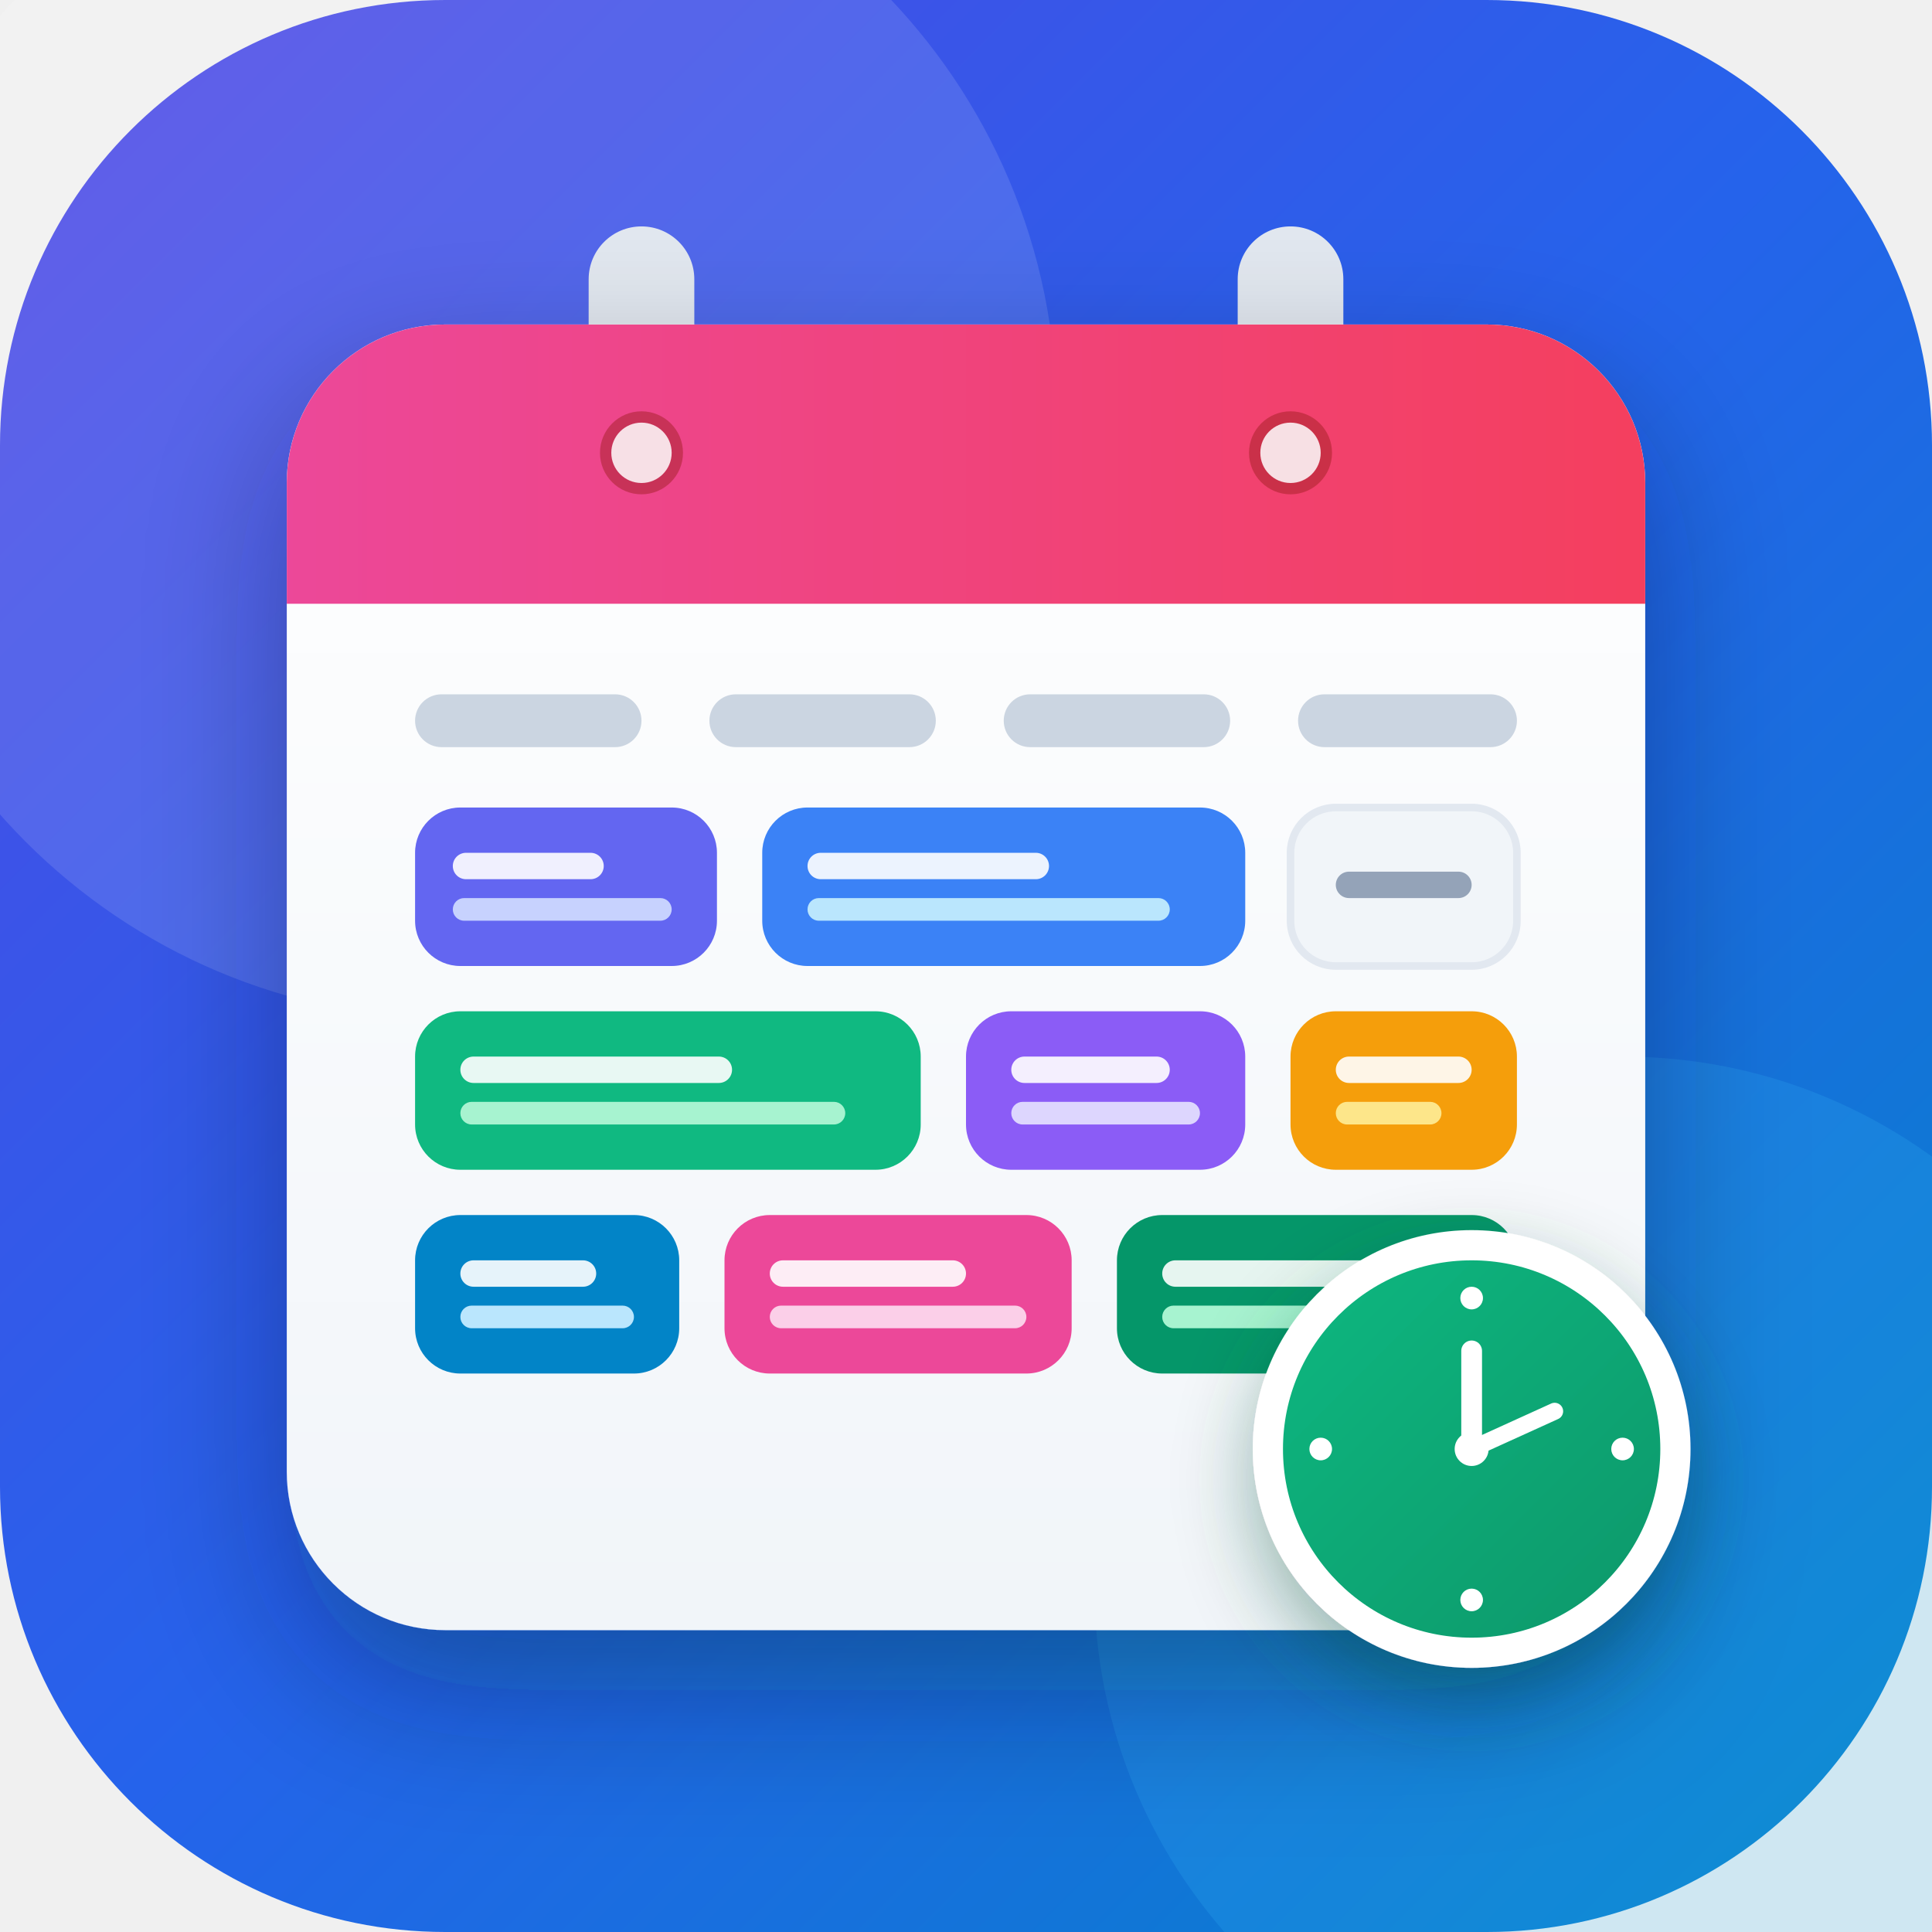
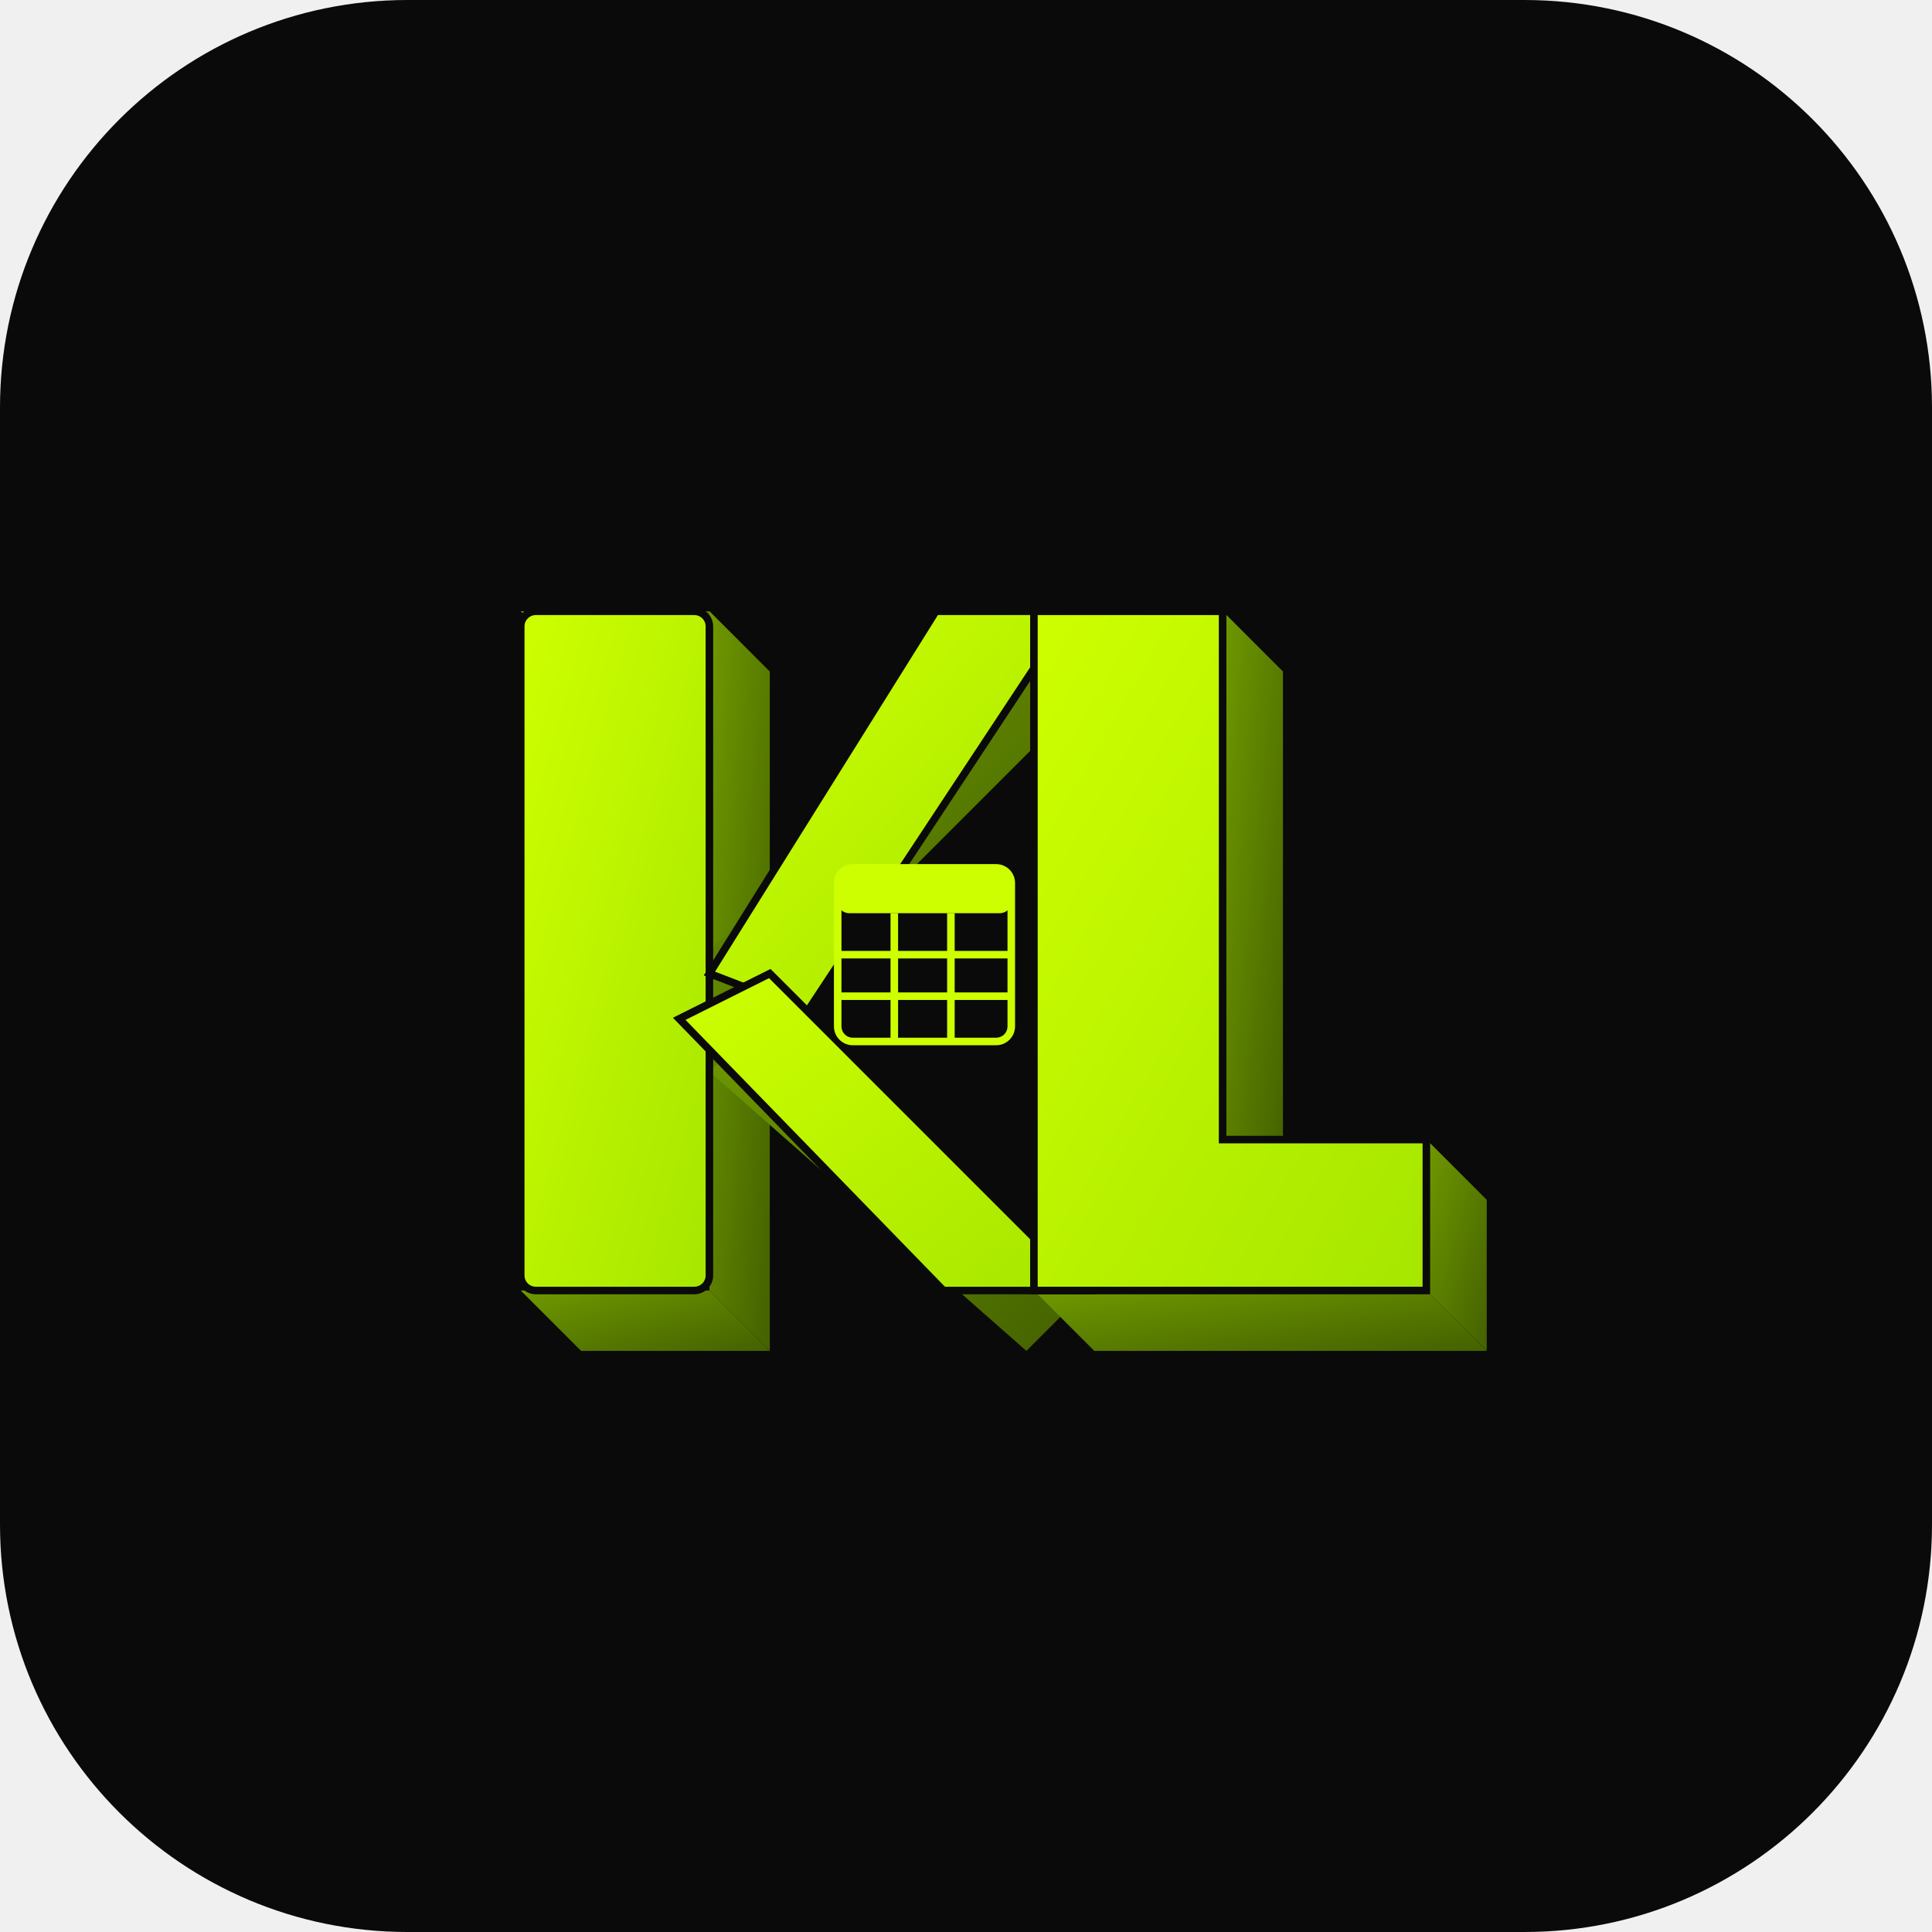
- <svg xmlns="http://www.w3.org/2000/svg" viewBox="0 0 512 512" width="512" height="512" fill="none">
+ <svg xmlns="http://www.w3.org/2000/svg" viewBox="0 0 512 512" width="512" height="512">
+   <rect width="512" height="512" rx="108" fill="#0A0A0A" />
  <defs>
-     <linearGradient id="timetableBg" x1="0%" y1="0%" x2="100%" y2="100%">
-       <stop offset="0%" stop-color="#4F46E5" />
-       <stop offset="50%" stop-color="#2563EB" />
-       <stop offset="100%" stop-color="#0284C7" />
+     <linearGradient id="neonFront" x1="0%" y1="0%" x2="100%" y2="100%">
+       <stop offset="0%" stop-color="#CEFF00" />
+       <stop offset="100%" stop-color="#A6E600" />
    </linearGradient>
-     <linearGradient id="boardGrad" x1="0%" y1="0%" x2="0%" y2="100%">
-       <stop offset="0%" stop-color="#FFFFFF" />
-       <stop offset="100%" stop-color="#F1F5F9" />
+     <linearGradient id="neonShadow" x1="0%" y1="0%" x2="100%" y2="100%">
+       <stop offset="0%" stop-color="#6F9900" />
+       <stop offset="100%" stop-color="#446100" />
    </linearGradient>
-     <linearGradient id="bannerGrad" x1="0%" y1="0%" x2="100%" y2="0%">
-       <stop offset="0%" stop-color="#EC4899" />
-       <stop offset="100%" stop-color="#F43F5E" />
-     </linearGradient>
-     <linearGradient id="clockGrad" x1="0%" y1="0%" x2="100%" y2="100%">
-       <stop offset="0%" stop-color="#10B981" />
-       <stop offset="100%" stop-color="#059669" />
-     </linearGradient>
-     <filter id="cardShadow" x="-10%" y="-10%" width="125%" height="125%" filterUnits="userSpaceOnUse">
-       <feDropShadow dx="0" dy="16" stdDeviation="20" flood-color="#0f172a" flood-opacity="0.35" />
-     </filter>
-     <filter id="badgeShadow" x="-20%" y="-20%" width="140%" height="140%" filterUnits="userSpaceOnUse">
-       <feDropShadow dx="0" dy="8" stdDeviation="10" flood-color="#064e3b" flood-opacity="0.4" />
-     </filter>
  </defs>
-   <rect width="512" height="512" rx="118" fill="url(#timetableBg)" />
-   <circle cx="120" cy="110" r="160" fill="#FFFFFF" opacity="0.12" />
-   <circle cx="430" cy="420" r="140" fill="#38BDF8" opacity="0.18" />
-   <rect x="156" y="60" width="28" height="54" rx="14" fill="#E2E8F0" />
-   <rect x="328" y="60" width="28" height="54" rx="14" fill="#E2E8F0" />
-   <rect x="76" y="86" width="360" height="346" rx="42" fill="url(#boardGrad)" filter="url(#cardShadow)" />
-   <path d="M76 128 C76 104.8 94.8 86 118 86 L394 86 C417.2 86 436 104.8 436 128 L436 160 L76 160 Z" fill="url(#bannerGrad)" />
-   <circle cx="170" cy="120" r="11" fill="#991B1B" opacity="0.45" />
-   <circle cx="170" cy="120" r="8" fill="#FFFFFF" opacity="0.85" />
-   <circle cx="342" cy="120" r="11" fill="#991B1B" opacity="0.45" />
-   <circle cx="342" cy="120" r="8" fill="#FFFFFF" opacity="0.85" />
-   <rect x="110" y="184" width="60" height="14" rx="7" fill="#CBD5E1" />
-   <rect x="188" y="184" width="60" height="14" rx="7" fill="#CBD5E1" />
-   <rect x="266" y="184" width="60" height="14" rx="7" fill="#CBD5E1" />
-   <rect x="344" y="184" width="58" height="14" rx="7" fill="#CBD5E1" />
-   <rect x="110" y="214" width="80" height="42" rx="12" fill="#6366F1" />
-   <rect x="120" y="226" width="40" height="7" rx="3.5" fill="#FFFFFF" opacity="0.9" />
-   <rect x="120" y="238" width="58" height="6" rx="3" fill="#C7D2FE" />
-   <rect x="202" y="214" width="128" height="42" rx="12" fill="#3B82F6" />
-   <rect x="214" y="226" width="64" height="7" rx="3.5" fill="#FFFFFF" opacity="0.9" />
-   <rect x="214" y="238" width="96" height="6" rx="3" fill="#BAE6FD" />
-   <rect x="342" y="214" width="60" height="42" rx="12" fill="#F1F5F9" stroke="#E2E8F0" stroke-width="2" />
-   <rect x="354" y="231" width="36" height="7" rx="3.5" fill="#94A3B8" />
-   <rect x="110" y="268" width="134" height="42" rx="12" fill="#10B981" />
-   <rect x="122" y="280" width="72" height="7" rx="3.5" fill="#FFFFFF" opacity="0.9" />
-   <rect x="122" y="292" width="102" height="6" rx="3" fill="#A7F3D0" />
-   <rect x="256" y="268" width="74" height="42" rx="12" fill="#8B5CF6" />
-   <rect x="268" y="280" width="42" height="7" rx="3.5" fill="#FFFFFF" opacity="0.9" />
-   <rect x="268" y="292" width="50" height="6" rx="3" fill="#DDD6FE" />
-   <rect x="342" y="268" width="60" height="42" rx="12" fill="#F59E0B" />
-   <rect x="354" y="280" width="36" height="7" rx="3.5" fill="#FFFFFF" opacity="0.9" />
-   <rect x="354" y="292" width="28" height="6" rx="3" fill="#FDE68A" />
-   <rect x="110" y="322" width="70" height="42" rx="12" fill="#0284C7" />
-   <rect x="122" y="334" width="36" height="7" rx="3.5" fill="#FFFFFF" opacity="0.9" />
-   <rect x="122" y="346" width="46" height="6" rx="3" fill="#BAE6FD" />
-   <rect x="192" y="322" width="92" height="42" rx="12" fill="#EC4899" />
-   <rect x="204" y="334" width="52" height="7" rx="3.5" fill="#FFFFFF" opacity="0.9" />
-   <rect x="204" y="346" width="68" height="6" rx="3" fill="#FBCFE8" />
-   <rect x="296" y="322" width="106" height="42" rx="12" fill="#059669" />
-   <rect x="308" y="334" width="58" height="7" rx="3.5" fill="#FFFFFF" opacity="0.9" />
-   <rect x="308" y="346" width="78" height="6" rx="3" fill="#A7F3D0" />
-   <g filter="url(#badgeShadow)">
-     <circle cx="390" cy="384" r="54" fill="url(#clockGrad)" stroke="#FFFFFF" stroke-width="8" />
-     <circle cx="390" cy="344" r="3" fill="#FFFFFF" />
-     <circle cx="430" cy="384" r="3" fill="#FFFFFF" />
-     <circle cx="390" cy="424" r="3" fill="#FFFFFF" />
-     <circle cx="350" cy="384" r="3" fill="#FFFFFF" />
-     <path d="M390 384 L390 358" stroke="#FFFFFF" stroke-width="5.5" stroke-linecap="round" />
-     <path d="M390 384 L412 374" stroke="#FFFFFF" stroke-width="4.5" stroke-linecap="round" />
-     <circle cx="390" cy="384" r="4.5" fill="#FFFFFF" />
+   <g fill="url(#neonShadow)">
+     <polygon points="138,162 188,162 204,178 154,178" />
+     <polygon points="188,162 188,342 204,358 204,178" />
+     <polygon points="138,342 188,342 204,358 154,358" />
+     <polygon points="188,252 278,162 294,178 204,268" />
+     <polygon points="204,268 288,342 272,358 188,284" />
+     <polygon points="274,162 324,162 340,178 290,178" />
+     <polygon points="324,162 324,302 340,318 340,178" />
+     <polygon points="324,302 378,302 394,318 340,318" />
+     <polygon points="274,342 378,342 394,358 290,358" />
+     <polygon points="378,302 378,342 394,358 394,318" />
+   </g>
+   <g fill="url(#neonFront)" stroke="#0A0A0A" stroke-width="2">
+     <rect x="138" y="162" width="50" height="180" rx="4" />
+     <polygon points="188,258 248,162 284,162 214,268" />
+     <polygon points="204,258 288,342 250,342 180,270" />
+     <polygon points="274,162 324,162 324,302 378,302 378,342 274,342" />
+   </g>
+   <g transform="translate(222, 230)">
+     <rect x="0" y="0" width="46" height="46" rx="4" fill="#0A0A0A" stroke="#CEFF00" stroke-width="2" />
+     <rect x="0" y="0" width="46" height="12" rx="3" fill="#CEFF00" />
+     <line x1="0" y1="23" x2="46" y2="23" stroke="#CEFF00" stroke-width="2" />
+     <line x1="0" y1="34" x2="46" y2="34" stroke="#CEFF00" stroke-width="2" />
+     <line x1="15" y1="12" x2="15" y2="46" stroke="#CEFF00" stroke-width="2" />
+     <line x1="30" y1="12" x2="30" y2="46" stroke="#CEFF00" stroke-width="2" />
  </g>
</svg>
